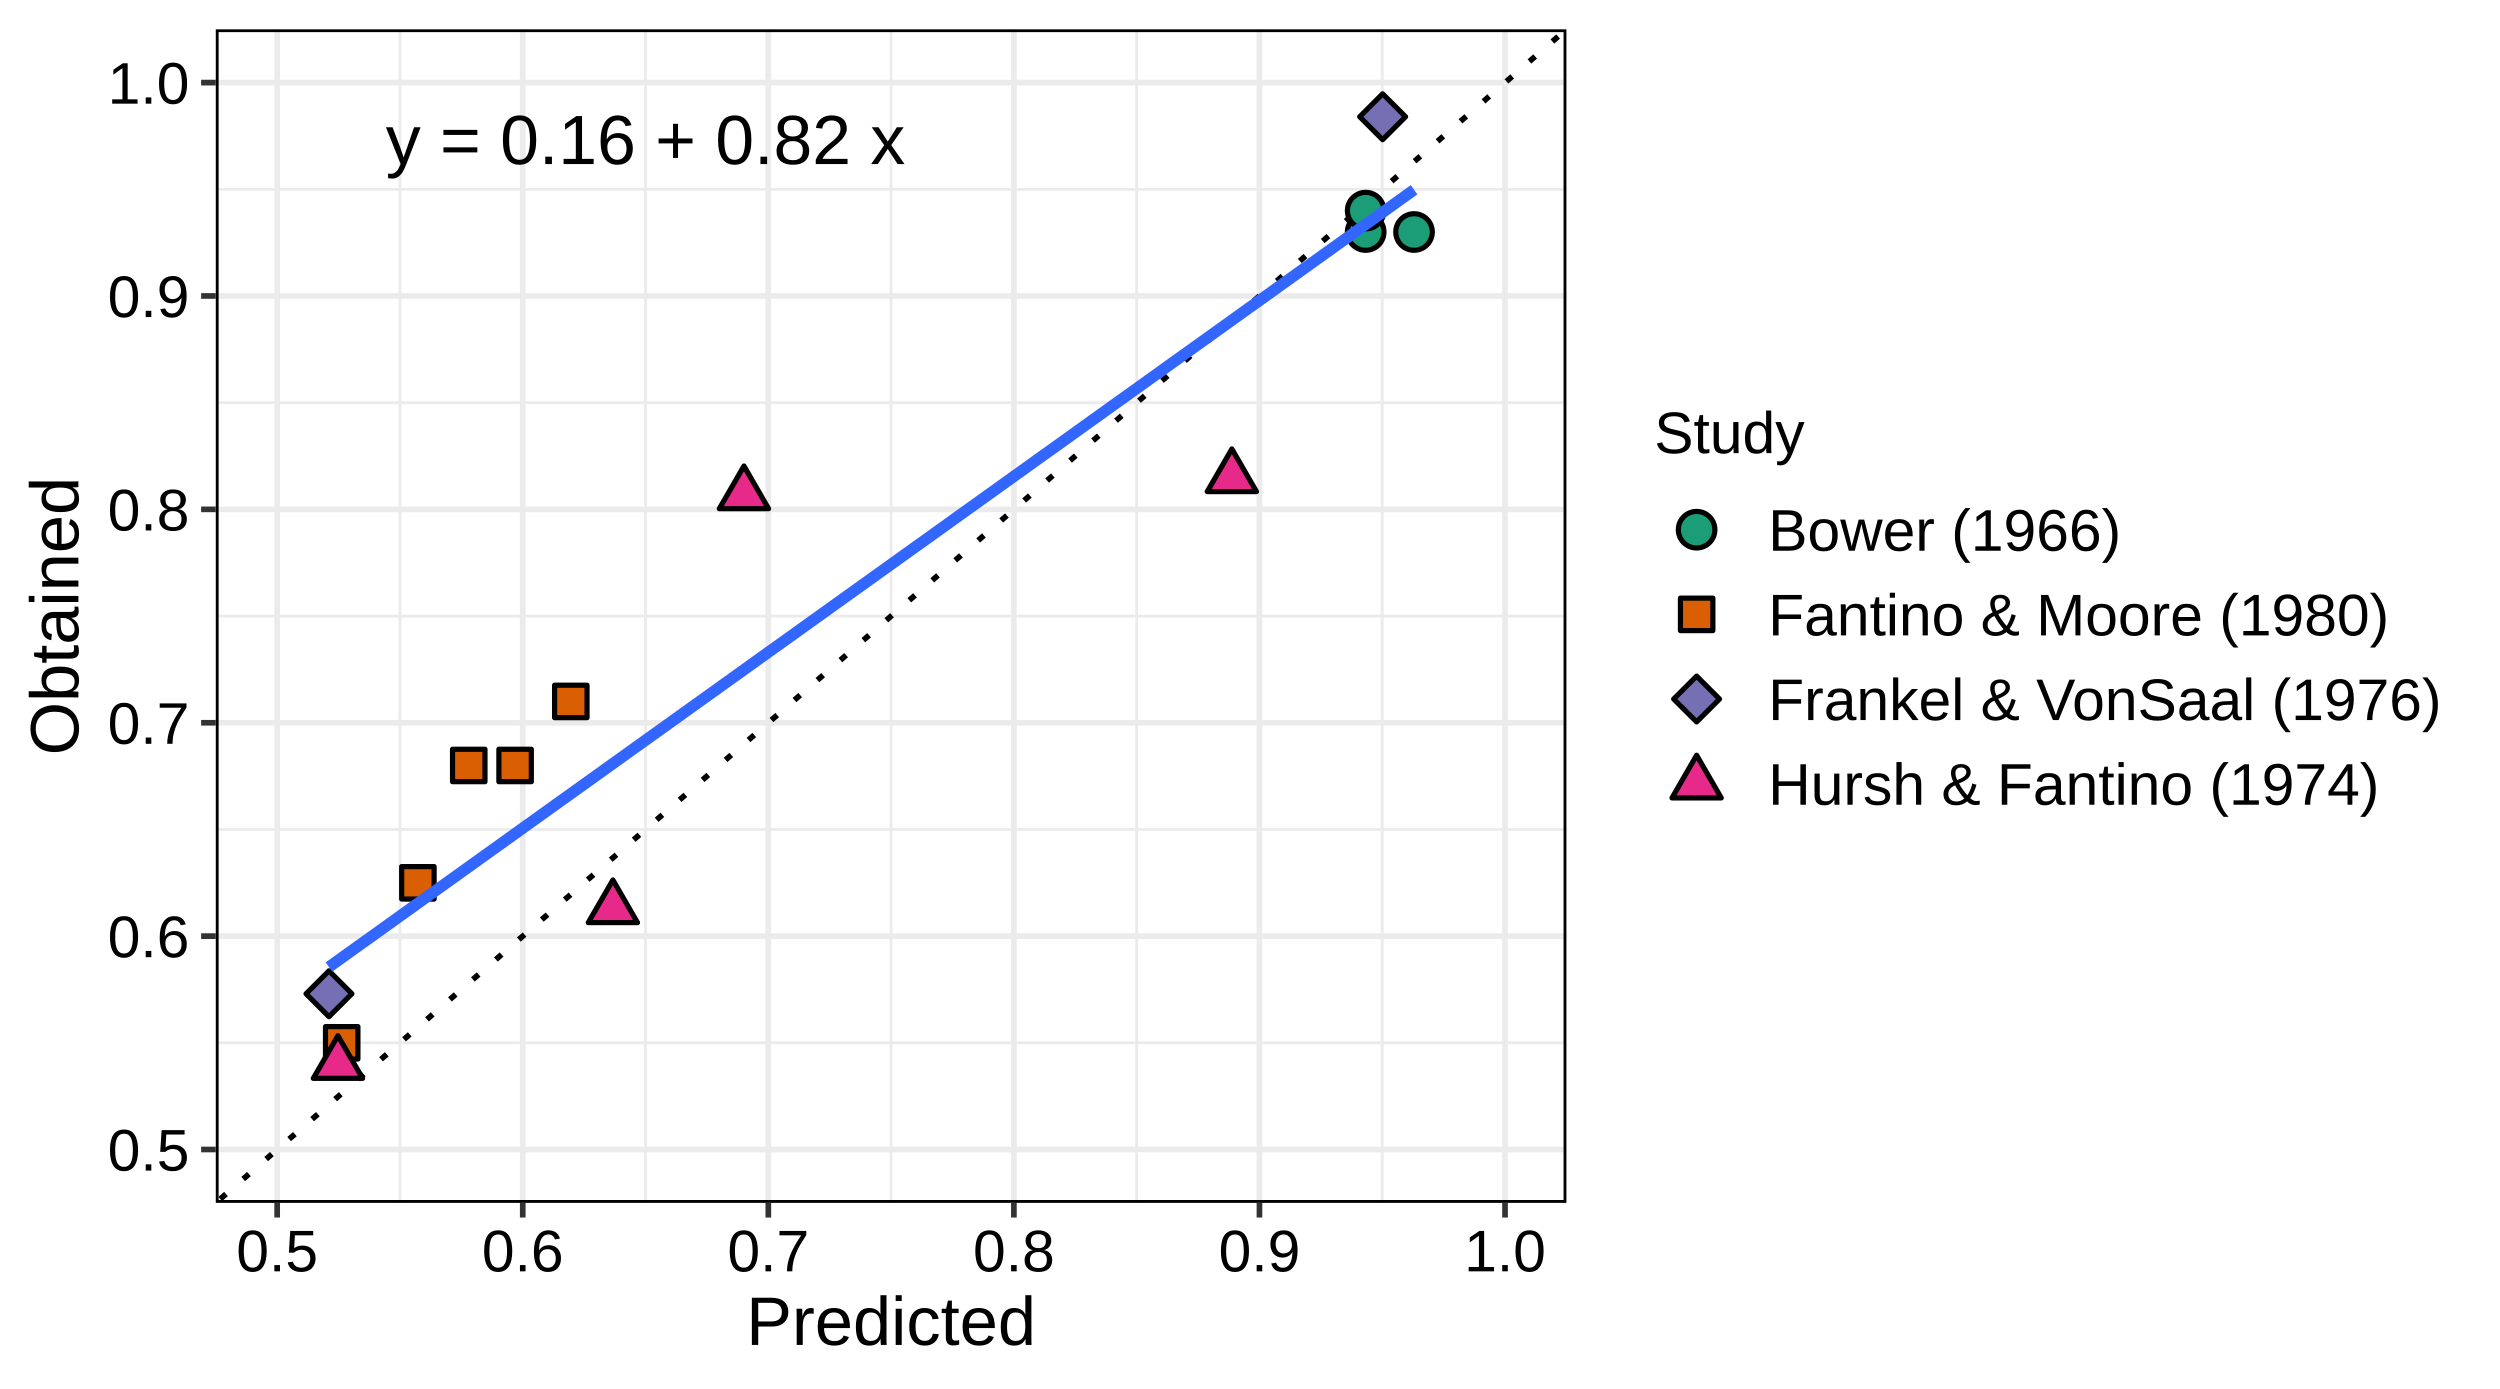
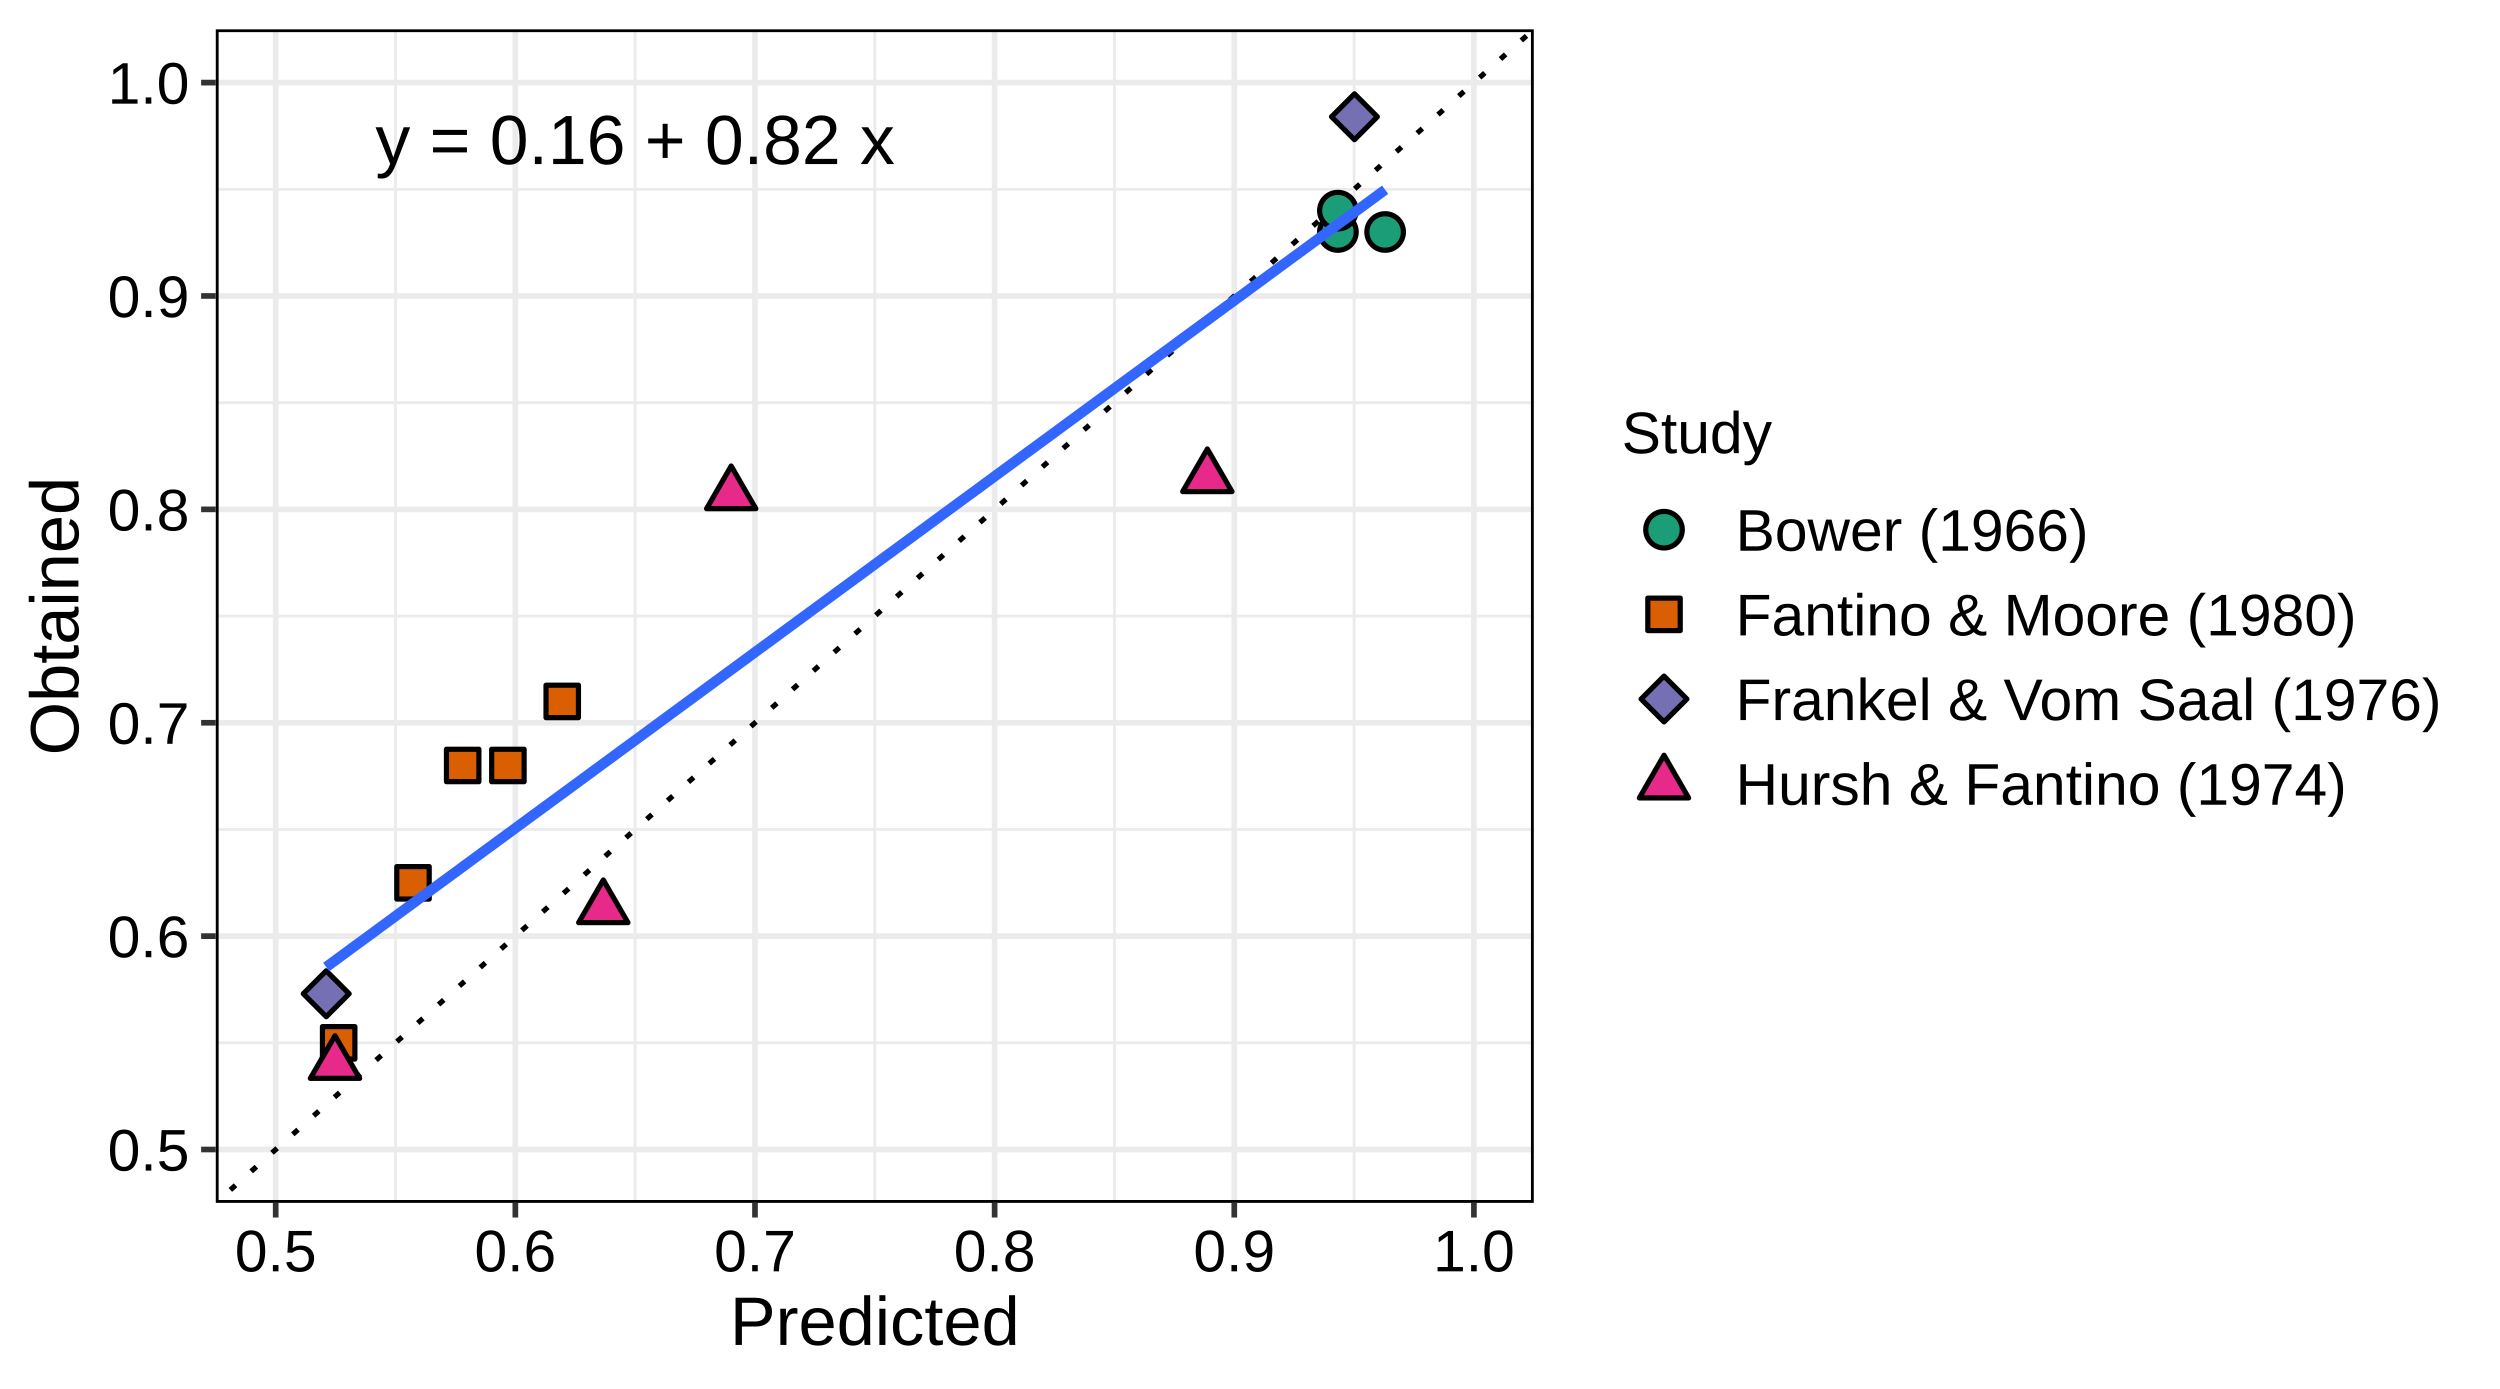
<svg xmlns="http://www.w3.org/2000/svg" width="510.24pt" height="283.46pt" viewBox="0 0 510.24 283.46">
  <g class="svglite">
    <defs>
      <style type="text/css">
    .svglite line, .svglite polyline, .svglite polygon, .svglite path, .svglite rect, .svglite circle {
      fill: none;
      stroke: #000000;
      stroke-linecap: round;
      stroke-linejoin: round;
      stroke-miterlimit: 10.00;
    }
    .svglite text {
      white-space: pre;
    }
    .svglite g.glyphgroup path {
      fill: inherit;
      stroke: none;
    }
  </style>
    </defs>
    <rect width="100%" height="100%" style="stroke: none; fill: #FFFFFF;" />
    <defs>
      <clipPath id="cpMC4wMHw1MTAuMjR8MC4wMHwyODMuNDY=">
        <rect x="0.00" y="0.00" width="510.24" height="283.46" />
      </clipPath>
    </defs>
    <g clip-path="url(#cpMC4wMHw1MTAuMjR8MC4wMHwyODMuNDY=)">
      <rect x="0.00" y="0.00" width="510.24" height="283.46" style="stroke-width: 1.16; stroke: #FFFFFF; fill: #FFFFFF;" />
    </g>
    <defs>
-       <clipPath id="cpNDQuMDR8MzE5LjcwfDUuOTh8MjQ1LjUw">
-         <rect x="44.04" y="5.98" width="275.66" height="239.52" />
+       <clipPath id="cpNDQuMDR8MzEzLjA0fDUuOTh8MjQ1LjUw">
+         <rect x="44.04" y="5.98" width="269.00" height="239.52" />
      </clipPath>
    </defs>
-     <g clip-path="url(#cpNDQuMDR8MzE5LjcwfDUuOTh8MjQ1LjUw)">
-       <rect x="44.04" y="5.98" width="275.66" height="239.52" style="stroke-width: 1.16; stroke: none; fill: #FFFFFF;" />
-       <polyline points="44.04,212.84 319.70,212.84 " style="stroke-width: 0.58; stroke: #EBEBEB; stroke-linecap: butt;" />
-       <polyline points="44.04,169.29 319.70,169.29 " style="stroke-width: 0.58; stroke: #EBEBEB; stroke-linecap: butt;" />
-       <polyline points="44.04,125.74 319.70,125.74 " style="stroke-width: 0.58; stroke: #EBEBEB; stroke-linecap: butt;" />
-       <polyline points="44.04,82.19 319.70,82.19 " style="stroke-width: 0.58; stroke: #EBEBEB; stroke-linecap: butt;" />
-       <polyline points="44.04,38.64 319.70,38.64 " style="stroke-width: 0.58; stroke: #EBEBEB; stroke-linecap: butt;" />
-       <polyline points="81.63,245.50 81.63,5.98 " style="stroke-width: 0.58; stroke: #EBEBEB; stroke-linecap: butt;" />
-       <polyline points="131.75,245.50 131.75,5.98 " style="stroke-width: 0.58; stroke: #EBEBEB; stroke-linecap: butt;" />
-       <polyline points="181.87,245.50 181.87,5.98 " style="stroke-width: 0.58; stroke: #EBEBEB; stroke-linecap: butt;" />
-       <polyline points="231.99,245.50 231.99,5.98 " style="stroke-width: 0.58; stroke: #EBEBEB; stroke-linecap: butt;" />
-       <polyline points="282.11,245.50 282.11,5.98 " style="stroke-width: 0.58; stroke: #EBEBEB; stroke-linecap: butt;" />
-       <polyline points="44.04,234.61 319.70,234.61 " style="stroke-width: 1.16; stroke: #EBEBEB; stroke-linecap: butt;" />
-       <polyline points="44.04,191.06 319.70,191.06 " style="stroke-width: 1.16; stroke: #EBEBEB; stroke-linecap: butt;" />
-       <polyline points="44.04,147.51 319.70,147.51 " style="stroke-width: 1.16; stroke: #EBEBEB; stroke-linecap: butt;" />
-       <polyline points="44.04,103.96 319.70,103.96 " style="stroke-width: 1.16; stroke: #EBEBEB; stroke-linecap: butt;" />
-       <polyline points="44.04,60.41 319.70,60.41 " style="stroke-width: 1.16; stroke: #EBEBEB; stroke-linecap: butt;" />
-       <polyline points="44.04,16.86 319.70,16.86 " style="stroke-width: 1.16; stroke: #EBEBEB; stroke-linecap: butt;" />
-       <polyline points="56.57,245.50 56.57,5.98 " style="stroke-width: 1.16; stroke: #EBEBEB; stroke-linecap: butt;" />
-       <polyline points="106.69,245.50 106.69,5.98 " style="stroke-width: 1.16; stroke: #EBEBEB; stroke-linecap: butt;" />
-       <polyline points="156.81,245.50 156.81,5.98 " style="stroke-width: 1.16; stroke: #EBEBEB; stroke-linecap: butt;" />
-       <polyline points="206.93,245.50 206.93,5.98 " style="stroke-width: 1.16; stroke: #EBEBEB; stroke-linecap: butt;" />
-       <polyline points="257.05,245.50 257.05,5.98 " style="stroke-width: 1.16; stroke: #EBEBEB; stroke-linecap: butt;" />
-       <polyline points="307.17,245.50 307.17,5.98 " style="stroke-width: 1.16; stroke: #EBEBEB; stroke-linecap: butt;" />
-       <line x1="-231.62" y1="485.02" x2="595.36" y2="-233.54" style="stroke-width: 1.16; stroke-dasharray: 1.55,4.66; stroke-linecap: butt;" />
-       <circle cx="278.73" cy="47.35" r="3.73" style="stroke-width: 1.06; fill: #1B9E77;" />
-       <circle cx="288.60" cy="47.35" r="3.73" style="stroke-width: 1.06; fill: #1B9E77;" />
-       <circle cx="278.73" cy="42.99" r="3.73" style="stroke-width: 1.06; fill: #1B9E77;" />
-       <rect x="113.19" y="139.85" width="6.62" height="6.62" style="stroke-width: 1.06; fill: #D95F02;" />
-       <rect x="101.82" y="152.92" width="6.62" height="6.62" style="stroke-width: 1.06; fill: #D95F02;" />
-       <rect x="92.36" y="152.92" width="6.62" height="6.62" style="stroke-width: 1.06; fill: #D95F02;" />
-       <rect x="81.98" y="176.87" width="6.62" height="6.62" style="stroke-width: 1.06; fill: #D95F02;" />
-       <rect x="66.43" y="209.53" width="6.62" height="6.62" style="stroke-width: 1.06; fill: #D95F02;" />
-       <polygon points="151.84,95.11 156.86,103.82 146.81,103.82 " style="stroke-width: 1.06; fill: #E7298A;" />
-       <polygon points="68.97,211.39 74.00,220.09 63.94,220.09 " style="stroke-width: 1.06; fill: #E7298A;" />
-       <polygon points="251.42,91.63 256.44,100.33 246.39,100.33 " style="stroke-width: 1.06; fill: #E7298A;" />
-       <polygon points="125.09,179.60 130.11,188.30 120.06,188.30 " style="stroke-width: 1.06; fill: #E7298A;" />
-       <polygon points="67.14,207.50 71.82,202.82 67.14,198.14 62.46,202.82 " style="stroke-width: 1.06; fill: #7570B3;" />
-       <polygon points="282.19,28.51 286.87,23.83 282.19,19.15 277.51,23.83 " style="stroke-width: 1.06; fill: #7570B3;" />
-       <polyline points="67.14,197.36 69.94,195.35 72.74,193.34 75.55,191.34 78.35,189.33 81.15,187.32 83.96,185.31 86.76,183.30 89.56,181.30 92.37,179.29 95.17,177.28 97.97,175.27 100.78,173.26 103.58,171.26 106.38,169.25 109.19,167.24 111.99,165.23 114.79,163.22 117.60,161.22 120.40,159.21 123.20,157.20 126.01,155.19 128.81,153.18 131.61,151.18 134.42,149.17 137.22,147.16 140.02,145.15 142.83,143.14 145.63,141.14 148.43,139.13 151.24,137.12 154.04,135.11 156.84,133.10 159.65,131.10 162.45,129.09 165.25,127.08 168.06,125.07 170.86,123.06 173.66,121.06 176.47,119.05 179.27,117.04 182.08,115.03 184.88,113.02 187.68,111.02 190.49,109.01 193.29,107.00 196.09,104.99 198.90,102.98 201.70,100.98 204.50,98.97 207.31,96.96 210.11,94.95 212.91,92.94 215.72,90.94 218.52,88.93 221.32,86.92 224.13,84.91 226.93,82.90 229.73,80.90 232.54,78.89 235.34,76.88 238.14,74.87 240.95,72.86 243.75,70.86 246.55,68.85 249.36,66.84 252.16,64.83 254.96,62.82 257.77,60.82 260.57,58.81 263.37,56.80 266.18,54.79 268.98,52.78 271.78,50.78 274.59,48.77 277.39,46.76 280.19,44.75 283.00,42.75 285.80,40.74 288.60,38.73 " style="stroke-width: 2.33; stroke: #3366FF; stroke-linecap: butt;" />
-       <text x="131.75" y="33.49" text-anchor="middle" style="font-size: 14.23px; font-family: &quot;Arial&quot;;" textLength="105.92px" lengthAdjust="spacingAndGlyphs">y = 0.16 + 0.82 x</text>
-       <text x="131.75" y="53.97" text-anchor="middle" style="font-size: 14.23px; font-family: &quot;Arial&quot;;" textLength="0.00px" lengthAdjust="spacingAndGlyphs" />
-       <rect x="44.04" y="5.98" width="275.66" height="239.52" style="stroke-width: 1.16;" />
+     <g clip-path="url(#cpNDQuMDR8MzEzLjA0fDUuOTh8MjQ1LjUw)">
+       <rect x="44.04" y="5.98" width="269.00" height="239.52" style="stroke-width: 1.16; stroke: none; fill: #FFFFFF;" />
+       <polyline points="44.04,212.84 313.04,212.84 " style="stroke-width: 0.58; stroke: #EBEBEB; stroke-linecap: butt;" />
+       <polyline points="44.04,169.29 313.04,169.29 " style="stroke-width: 0.58; stroke: #EBEBEB; stroke-linecap: butt;" />
+       <polyline points="44.04,125.74 313.04,125.74 " style="stroke-width: 0.58; stroke: #EBEBEB; stroke-linecap: butt;" />
+       <polyline points="44.04,82.19 313.04,82.19 " style="stroke-width: 0.58; stroke: #EBEBEB; stroke-linecap: butt;" />
+       <polyline points="44.04,38.64 313.04,38.64 " style="stroke-width: 0.58; stroke: #EBEBEB; stroke-linecap: butt;" />
+       <polyline points="80.72,245.50 80.72,5.98 " style="stroke-width: 0.58; stroke: #EBEBEB; stroke-linecap: butt;" />
+       <polyline points="129.63,245.50 129.63,5.98 " style="stroke-width: 0.58; stroke: #EBEBEB; stroke-linecap: butt;" />
+       <polyline points="178.54,245.50 178.54,5.98 " style="stroke-width: 0.58; stroke: #EBEBEB; stroke-linecap: butt;" />
+       <polyline points="227.45,245.50 227.45,5.98 " style="stroke-width: 0.58; stroke: #EBEBEB; stroke-linecap: butt;" />
+       <polyline points="276.36,245.50 276.36,5.98 " style="stroke-width: 0.58; stroke: #EBEBEB; stroke-linecap: butt;" />
+       <polyline points="44.04,234.61 313.04,234.61 " style="stroke-width: 1.16; stroke: #EBEBEB; stroke-linecap: butt;" />
+       <polyline points="44.04,191.06 313.04,191.06 " style="stroke-width: 1.16; stroke: #EBEBEB; stroke-linecap: butt;" />
+       <polyline points="44.04,147.51 313.04,147.51 " style="stroke-width: 1.16; stroke: #EBEBEB; stroke-linecap: butt;" />
+       <polyline points="44.04,103.96 313.04,103.96 " style="stroke-width: 1.16; stroke: #EBEBEB; stroke-linecap: butt;" />
+       <polyline points="44.04,60.41 313.04,60.41 " style="stroke-width: 1.16; stroke: #EBEBEB; stroke-linecap: butt;" />
+       <polyline points="44.04,16.86 313.04,16.86 " style="stroke-width: 1.16; stroke: #EBEBEB; stroke-linecap: butt;" />
+       <polyline points="56.27,245.50 56.27,5.98 " style="stroke-width: 1.16; stroke: #EBEBEB; stroke-linecap: butt;" />
+       <polyline points="105.18,245.50 105.18,5.98 " style="stroke-width: 1.16; stroke: #EBEBEB; stroke-linecap: butt;" />
+       <polyline points="154.09,245.50 154.09,5.98 " style="stroke-width: 1.16; stroke: #EBEBEB; stroke-linecap: butt;" />
+       <polyline points="203.00,245.50 203.00,5.98 " style="stroke-width: 1.16; stroke: #EBEBEB; stroke-linecap: butt;" />
+       <polyline points="251.91,245.50 251.91,5.98 " style="stroke-width: 1.16; stroke: #EBEBEB; stroke-linecap: butt;" />
+       <polyline points="300.82,245.50 300.82,5.98 " style="stroke-width: 1.16; stroke: #EBEBEB; stroke-linecap: butt;" />
+       <line x1="-224.96" y1="485.02" x2="582.05" y2="-233.54" style="stroke-width: 1.07; stroke-dasharray: 1.42,4.27; stroke-linecap: butt;" />
+       <circle cx="273.06" cy="47.35" r="3.73" style="stroke-width: 1.06; fill: #1B9E77;" />
+       <circle cx="282.70" cy="47.35" r="3.73" style="stroke-width: 1.06; fill: #1B9E77;" />
+       <circle cx="273.06" cy="42.99" r="3.73" style="stroke-width: 1.06; fill: #1B9E77;" />
+       <rect x="111.44" y="139.85" width="6.62" height="6.62" style="stroke-width: 1.06; fill: #D95F02;" />
+       <rect x="100.35" y="152.92" width="6.62" height="6.62" style="stroke-width: 1.06; fill: #D95F02;" />
+       <rect x="91.12" y="152.92" width="6.62" height="6.62" style="stroke-width: 1.06; fill: #D95F02;" />
+       <rect x="80.98" y="176.87" width="6.62" height="6.62" style="stroke-width: 1.06; fill: #D95F02;" />
+       <rect x="65.81" y="209.53" width="6.62" height="6.62" style="stroke-width: 1.06; fill: #D95F02;" />
+       <polygon points="149.23,95.11 154.26,103.82 144.21,103.82 " style="stroke-width: 1.06; fill: #E7298A;" />
+       <polygon points="68.37,211.39 73.40,220.09 63.34,220.09 " style="stroke-width: 1.06; fill: #E7298A;" />
+       <polygon points="246.41,91.63 251.44,100.33 241.38,100.33 " style="stroke-width: 1.06; fill: #E7298A;" />
+       <polygon points="123.13,179.60 128.16,188.30 118.10,188.30 " style="stroke-width: 1.06; fill: #E7298A;" />
+       <polygon points="66.58,207.50 71.26,202.82 66.58,198.14 61.90,202.82 " style="stroke-width: 1.06; fill: #7570B3;" />
+       <polygon points="276.44,28.51 281.11,23.83 276.44,19.15 271.76,23.83 " style="stroke-width: 1.06; fill: #7570B3;" />
+       <polyline points="66.58,197.36 69.32,195.35 72.05,193.34 74.79,191.34 77.52,189.33 80.26,187.32 82.99,185.31 85.73,183.30 88.46,181.30 91.20,179.29 93.94,177.28 96.67,175.27 99.41,173.26 102.14,171.26 104.88,169.25 107.61,167.24 110.35,165.23 113.09,163.22 115.82,161.22 118.56,159.21 121.29,157.20 124.03,155.19 126.76,153.18 129.50,151.18 132.24,149.17 134.97,147.16 137.71,145.15 140.44,143.14 143.18,141.14 145.91,139.13 148.65,137.12 151.39,135.11 154.12,133.10 156.86,131.10 159.59,129.09 162.33,127.08 165.06,125.07 167.80,123.06 170.53,121.06 173.27,119.05 176.01,117.04 178.74,115.03 181.48,113.02 184.21,111.02 186.95,109.01 189.68,107.00 192.42,104.99 195.16,102.98 197.89,100.98 200.63,98.97 203.36,96.96 206.10,94.95 208.83,92.94 211.57,90.94 214.31,88.93 217.04,86.92 219.78,84.91 222.51,82.90 225.25,80.90 227.98,78.89 230.72,76.88 233.46,74.87 236.19,72.86 238.93,70.86 241.66,68.85 244.40,66.84 247.13,64.83 249.87,62.82 252.60,60.82 255.34,58.81 258.08,56.80 260.81,54.79 263.55,52.78 266.28,50.78 269.02,48.77 271.75,46.76 274.49,44.75 277.23,42.75 279.96,40.74 282.70,38.73 " style="stroke-width: 2.13; stroke: #3366FF; stroke-linecap: butt;" />
+       <text x="129.63" y="33.49" text-anchor="middle" style="font-size: 14.23px; font-family: &quot;Arial&quot;;" textLength="105.92px" lengthAdjust="spacingAndGlyphs">y = 0.16 + 0.82 x</text>
+       <text x="129.63" y="53.97" text-anchor="middle" style="font-size: 14.23px; font-family: &quot;Arial&quot;;" textLength="0.00px" lengthAdjust="spacingAndGlyphs" />
+       <rect x="44.04" y="5.98" width="269.00" height="239.52" style="stroke-width: 1.16;" />
    </g>
    <g clip-path="url(#cpMC4wMHw1MTAuMjR8MC4wMHwyODMuNDY=)">
      <text x="38.66" y="238.91" text-anchor="end" style="font-size: 12.00px; font-family: &quot;Arial&quot;;" textLength="16.67px" lengthAdjust="spacingAndGlyphs">0.5</text>
      <text x="38.66" y="195.36" text-anchor="end" style="font-size: 12.00px; font-family: &quot;Arial&quot;;" textLength="16.67px" lengthAdjust="spacingAndGlyphs">0.6</text>
      <text x="38.66" y="151.81" text-anchor="end" style="font-size: 12.00px; font-family: &quot;Arial&quot;;" textLength="16.67px" lengthAdjust="spacingAndGlyphs">0.7</text>
      <text x="38.66" y="108.26" text-anchor="end" style="font-size: 12.00px; font-family: &quot;Arial&quot;;" textLength="16.67px" lengthAdjust="spacingAndGlyphs">0.8</text>
      <text x="38.66" y="64.71" text-anchor="end" style="font-size: 12.00px; font-family: &quot;Arial&quot;;" textLength="16.67px" lengthAdjust="spacingAndGlyphs">0.9</text>
      <text x="38.66" y="21.16" text-anchor="end" style="font-size: 12.00px; font-family: &quot;Arial&quot;;" textLength="16.67px" lengthAdjust="spacingAndGlyphs">1.0</text>
      <polyline points="41.05,234.61 44.04,234.61 " style="stroke-width: 1.16; stroke: #333333; stroke-linecap: butt;" />
      <polyline points="41.05,191.06 44.04,191.06 " style="stroke-width: 1.16; stroke: #333333; stroke-linecap: butt;" />
      <polyline points="41.05,147.51 44.04,147.51 " style="stroke-width: 1.16; stroke: #333333; stroke-linecap: butt;" />
      <polyline points="41.05,103.96 44.04,103.96 " style="stroke-width: 1.16; stroke: #333333; stroke-linecap: butt;" />
      <polyline points="41.05,60.41 44.04,60.41 " style="stroke-width: 1.16; stroke: #333333; stroke-linecap: butt;" />
      <polyline points="41.05,16.86 44.04,16.86 " style="stroke-width: 1.16; stroke: #333333; stroke-linecap: butt;" />
-       <polyline points="56.57,248.49 56.57,245.50 " style="stroke-width: 1.16; stroke: #333333; stroke-linecap: butt;" />
-       <polyline points="106.69,248.49 106.69,245.50 " style="stroke-width: 1.16; stroke: #333333; stroke-linecap: butt;" />
-       <polyline points="156.81,248.49 156.81,245.50 " style="stroke-width: 1.16; stroke: #333333; stroke-linecap: butt;" />
-       <polyline points="206.93,248.49 206.93,245.50 " style="stroke-width: 1.16; stroke: #333333; stroke-linecap: butt;" />
-       <polyline points="257.05,248.49 257.05,245.50 " style="stroke-width: 1.16; stroke: #333333; stroke-linecap: butt;" />
-       <polyline points="307.17,248.49 307.17,245.50 " style="stroke-width: 1.16; stroke: #333333; stroke-linecap: butt;" />
-       <text x="56.57" y="259.48" text-anchor="middle" style="font-size: 12.00px; font-family: &quot;Arial&quot;;" textLength="16.67px" lengthAdjust="spacingAndGlyphs">0.5</text>
-       <text x="106.69" y="259.48" text-anchor="middle" style="font-size: 12.00px; font-family: &quot;Arial&quot;;" textLength="16.67px" lengthAdjust="spacingAndGlyphs">0.6</text>
-       <text x="156.81" y="259.48" text-anchor="middle" style="font-size: 12.00px; font-family: &quot;Arial&quot;;" textLength="16.67px" lengthAdjust="spacingAndGlyphs">0.7</text>
-       <text x="206.93" y="259.48" text-anchor="middle" style="font-size: 12.00px; font-family: &quot;Arial&quot;;" textLength="16.67px" lengthAdjust="spacingAndGlyphs">0.8</text>
-       <text x="257.05" y="259.48" text-anchor="middle" style="font-size: 12.00px; font-family: &quot;Arial&quot;;" textLength="16.67px" lengthAdjust="spacingAndGlyphs">0.9</text>
-       <text x="307.17" y="259.48" text-anchor="middle" style="font-size: 12.00px; font-family: &quot;Arial&quot;;" textLength="16.67px" lengthAdjust="spacingAndGlyphs">1.0</text>
-       <text x="181.87" y="274.49" text-anchor="middle" style="font-size: 14.00px; font-family: &quot;Arial&quot;;" textLength="59.12px" lengthAdjust="spacingAndGlyphs">Predicted</text>
+       <polyline points="56.27,248.49 56.27,245.50 " style="stroke-width: 1.16; stroke: #333333; stroke-linecap: butt;" />
+       <polyline points="105.18,248.49 105.18,245.50 " style="stroke-width: 1.16; stroke: #333333; stroke-linecap: butt;" />
+       <polyline points="154.09,248.49 154.09,245.50 " style="stroke-width: 1.16; stroke: #333333; stroke-linecap: butt;" />
+       <polyline points="203.00,248.49 203.00,245.50 " style="stroke-width: 1.16; stroke: #333333; stroke-linecap: butt;" />
+       <polyline points="251.91,248.49 251.91,245.50 " style="stroke-width: 1.16; stroke: #333333; stroke-linecap: butt;" />
+       <polyline points="300.82,248.49 300.82,245.50 " style="stroke-width: 1.16; stroke: #333333; stroke-linecap: butt;" />
+       <text x="56.27" y="259.48" text-anchor="middle" style="font-size: 12.00px; font-family: &quot;Arial&quot;;" textLength="16.67px" lengthAdjust="spacingAndGlyphs">0.5</text>
+       <text x="105.18" y="259.48" text-anchor="middle" style="font-size: 12.00px; font-family: &quot;Arial&quot;;" textLength="16.67px" lengthAdjust="spacingAndGlyphs">0.6</text>
+       <text x="154.09" y="259.48" text-anchor="middle" style="font-size: 12.00px; font-family: &quot;Arial&quot;;" textLength="16.67px" lengthAdjust="spacingAndGlyphs">0.7</text>
+       <text x="203.00" y="259.48" text-anchor="middle" style="font-size: 12.00px; font-family: &quot;Arial&quot;;" textLength="16.67px" lengthAdjust="spacingAndGlyphs">0.8</text>
+       <text x="251.91" y="259.48" text-anchor="middle" style="font-size: 12.00px; font-family: &quot;Arial&quot;;" textLength="16.67px" lengthAdjust="spacingAndGlyphs">0.9</text>
+       <text x="300.82" y="259.48" text-anchor="middle" style="font-size: 12.00px; font-family: &quot;Arial&quot;;" textLength="16.67px" lengthAdjust="spacingAndGlyphs">1.0</text>
+       <text x="178.54" y="274.49" text-anchor="middle" style="font-size: 14.00px; font-family: &quot;Arial&quot;;" textLength="59.12px" lengthAdjust="spacingAndGlyphs">Predicted</text>
      <text transform="translate(16.00,125.74) rotate(-90)" text-anchor="middle" style="font-size: 14.00px; font-family: &quot;Arial&quot;;" textLength="56.80px" lengthAdjust="spacingAndGlyphs">Obtained</text>
-       <rect x="331.66" y="76.91" width="172.60" height="97.65" style="stroke-width: 1.16; stroke: none; fill: #FFFFFF;" />
-       <text x="337.63" y="92.49" style="font-size: 12.00px; font-family: &quot;Arial&quot;;" textLength="30.67px" lengthAdjust="spacingAndGlyphs">Study</text>
-       <rect x="337.63" y="99.47" width="17.28" height="17.28" style="stroke-width: 1.16; stroke: none; fill: #FFFFFF;" />
-       <circle cx="346.27" cy="108.11" r="3.73" style="stroke-width: 1.06; fill: #1B9E77;" />
-       <rect x="337.63" y="116.75" width="17.28" height="17.28" style="stroke-width: 1.16; stroke: none; fill: #FFFFFF;" />
-       <rect x="342.97" y="122.08" width="6.62" height="6.62" style="stroke-width: 1.06; fill: #D95F02;" />
-       <rect x="337.63" y="134.03" width="17.28" height="17.28" style="stroke-width: 1.16; stroke: none; fill: #FFFFFF;" />
-       <polygon points="346.27,147.34 350.95,142.67 346.27,137.99 341.59,142.67 " style="stroke-width: 1.06; fill: #7570B3;" />
-       <rect x="337.63" y="151.31" width="17.28" height="17.28" style="stroke-width: 1.16; stroke: none; fill: #FFFFFF;" />
-       <polygon points="346.27,154.14 351.30,162.85 341.25,162.85 " style="stroke-width: 1.06; fill: #E7298A;" />
-       <text x="360.89" y="112.40" style="font-size: 12.00px; font-family: &quot;Arial&quot;;" textLength="72.03px" lengthAdjust="spacingAndGlyphs">Bower (1966)</text>
-       <text x="360.89" y="129.68" style="font-size: 12.00px; font-family: &quot;Arial&quot;;" textLength="126.70px" lengthAdjust="spacingAndGlyphs">Fantino &amp; Moore (1980)</text>
-       <text x="360.89" y="146.96" style="font-size: 12.00px; font-family: &quot;Arial&quot;;" textLength="137.39px" lengthAdjust="spacingAndGlyphs">Frankel &amp; VonSaal (1976)</text>
-       <text x="360.89" y="164.24" style="font-size: 12.00px; font-family: &quot;Arial&quot;;" textLength="124.70px" lengthAdjust="spacingAndGlyphs">Hursh &amp; Fantino (1974)</text>
+       <rect x="325.00" y="76.91" width="179.26" height="97.65" style="stroke-width: 1.16; stroke: none; fill: #FFFFFF;" />
+       <text x="330.98" y="92.49" style="font-size: 12.00px; font-family: &quot;Arial&quot;;" textLength="30.67px" lengthAdjust="spacingAndGlyphs">Study</text>
+       <rect x="330.98" y="99.47" width="17.28" height="17.28" style="stroke-width: 1.16; stroke: none; fill: #FFFFFF;" />
+       <circle cx="339.62" cy="108.11" r="3.73" style="stroke-width: 1.06; fill: #1B9E77;" />
+       <rect x="330.98" y="116.75" width="17.28" height="17.28" style="stroke-width: 1.16; stroke: none; fill: #FFFFFF;" />
+       <rect x="336.31" y="122.08" width="6.62" height="6.62" style="stroke-width: 1.06; fill: #D95F02;" />
+       <rect x="330.98" y="134.03" width="17.28" height="17.28" style="stroke-width: 1.16; stroke: none; fill: #FFFFFF;" />
+       <polygon points="339.62,147.34 344.29,142.67 339.62,137.99 334.94,142.67 " style="stroke-width: 1.06; fill: #7570B3;" />
+       <rect x="330.98" y="151.31" width="17.28" height="17.28" style="stroke-width: 1.16; stroke: none; fill: #FFFFFF;" />
+       <polygon points="339.62,154.14 344.64,162.85 334.59,162.85 " style="stroke-width: 1.06; fill: #E7298A;" />
+       <text x="354.23" y="112.40" style="font-size: 12.00px; font-family: &quot;Arial&quot;;" textLength="72.03px" lengthAdjust="spacingAndGlyphs">Bower (1966)</text>
+       <text x="354.23" y="129.68" style="font-size: 12.00px; font-family: &quot;Arial&quot;;" textLength="126.70px" lengthAdjust="spacingAndGlyphs">Fantino &amp; Moore (1980)</text>
+       <text x="354.23" y="146.96" style="font-size: 12.00px; font-family: &quot;Arial&quot;;" textLength="144.05px" lengthAdjust="spacingAndGlyphs">Frankel &amp; Vom Saal (1976)</text>
+       <text x="354.23" y="164.24" style="font-size: 12.00px; font-family: &quot;Arial&quot;;" textLength="124.70px" lengthAdjust="spacingAndGlyphs">Hursh &amp; Fantino (1974)</text>
    </g>
  </g>
</svg>
